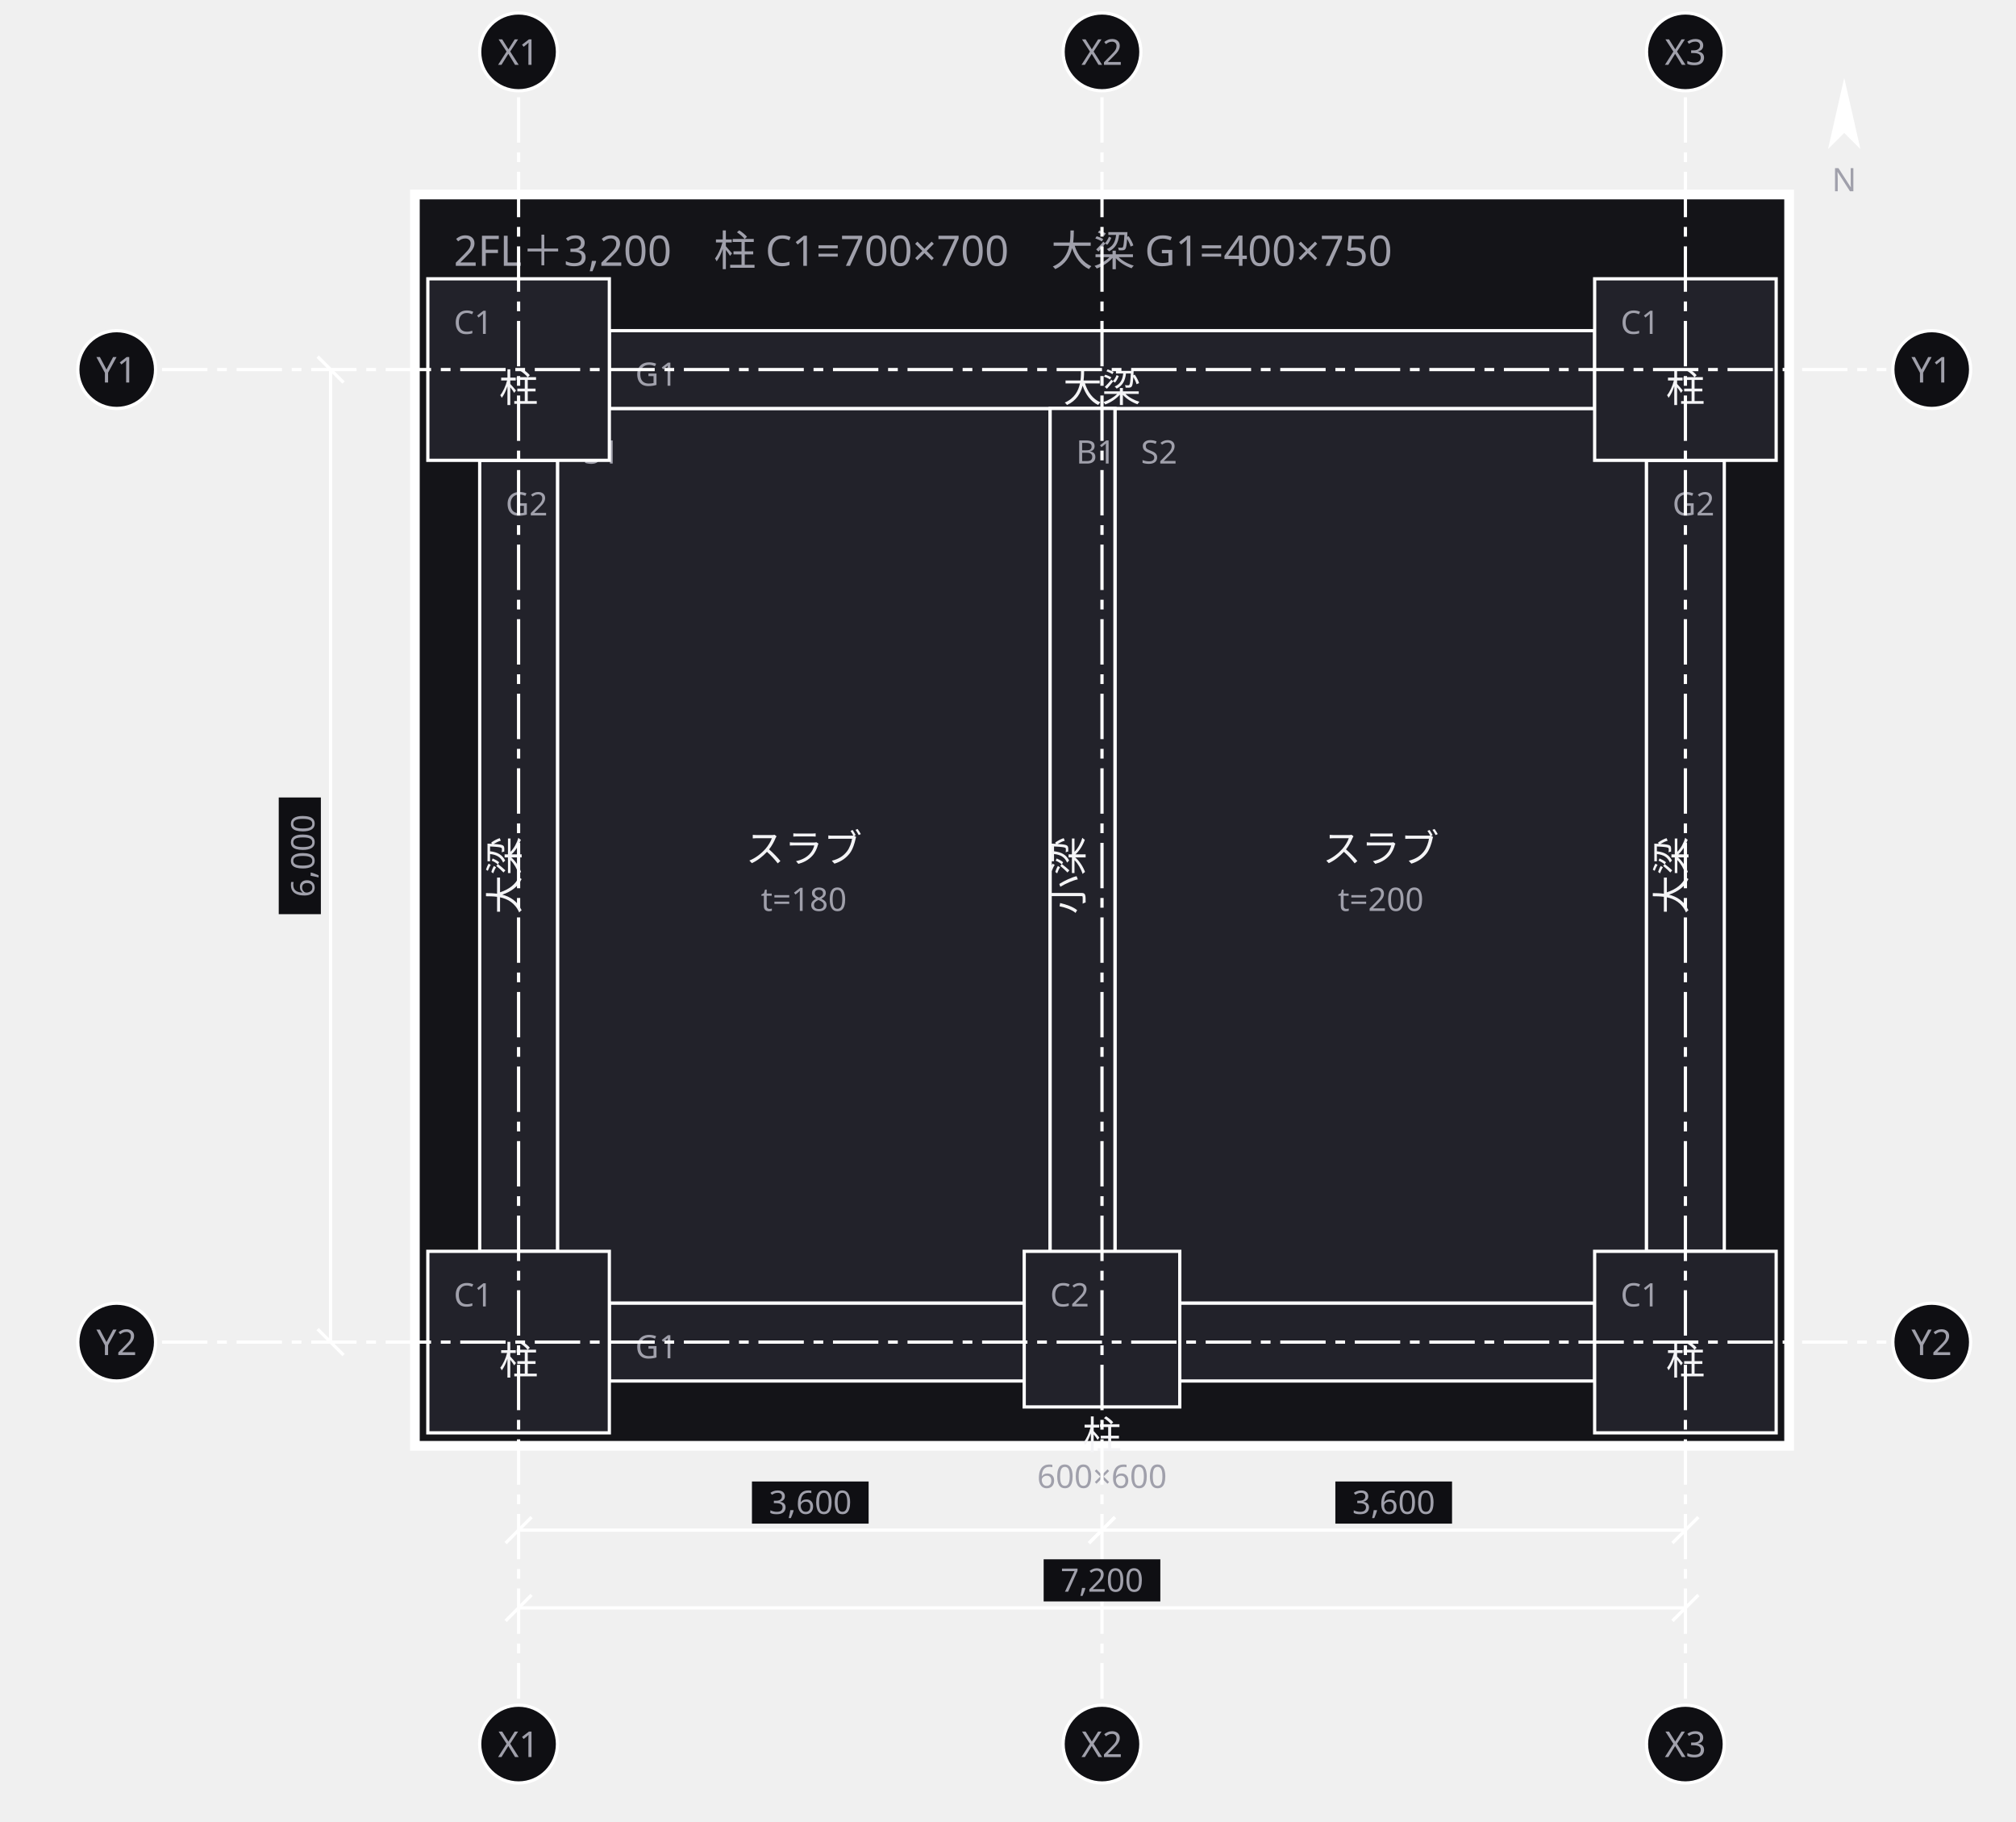
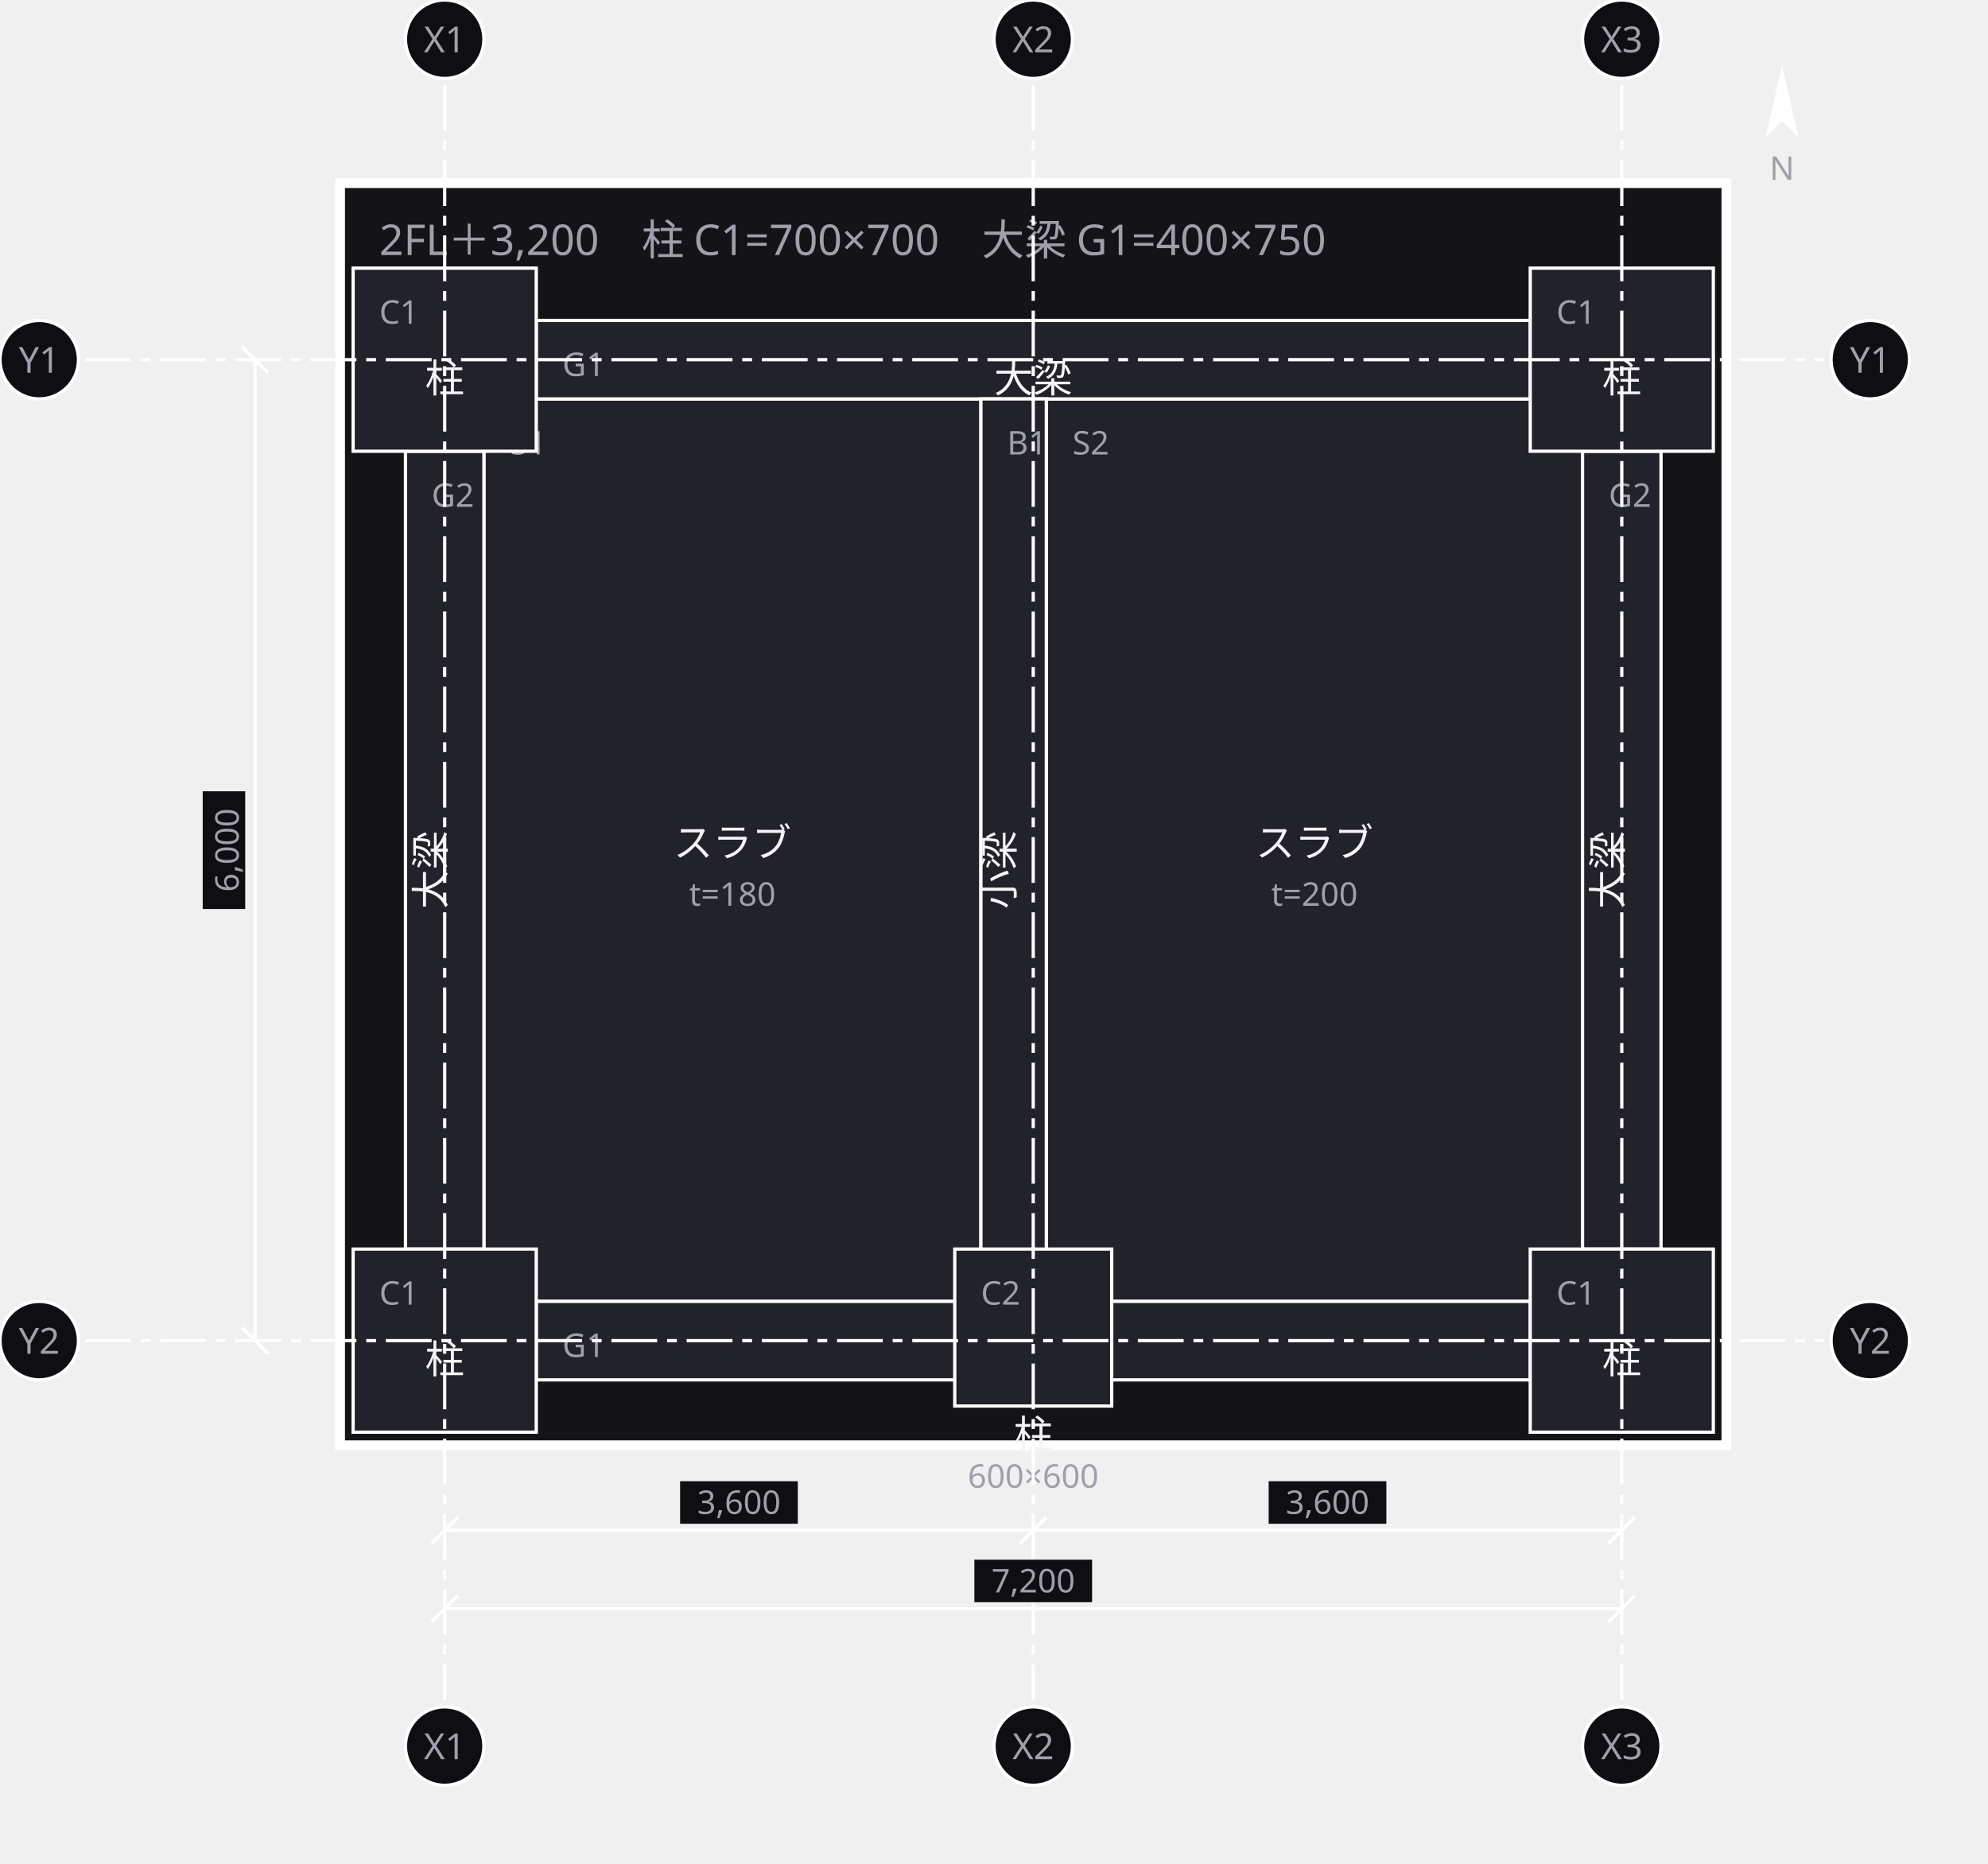
- <svg xmlns="http://www.w3.org/2000/svg" width="622" height="562" viewBox="0 0 622 562">
+ <svg xmlns="http://www.w3.org/2000/svg" width="608" height="570" viewBox="0 0 608 570">
  <defs>
    <marker id="arrow" viewBox="0 0 10 10" refX="9" refY="5" markerWidth="6" markerHeight="6" orient="auto">
      <path d="M 0 0 L 10 5 L 0 10 z" fill="#a0a0ab" />
    </marker>
  </defs>
  <g data-group="f2">
-     <rect x="128" y="60" width="424" height="386" fill="#141418" stroke="#ffffff" stroke-width="3" />
-     <text x="140" y="82" font-family="sans-serif" font-size="13" fill="#a0a0ab">2FL＋3,200　柱 C1=700×700　大梁 G1=400×750</text>
+     <rect x="104" y="56" width="424" height="386" fill="#141418" stroke="#ffffff" stroke-width="3" />
+     <text x="116" y="78" font-family="sans-serif" font-size="13" fill="#a0a0ab">2FL＋3,200　柱 C1=700×700　大梁 G1=400×750</text>
  </g>
  <g data-node="s2" data-pinned="false" data-shape="rect">
-     <rect x="344" y="126" width="164" height="276" fill="#22222a" stroke="#ffffff" stroke-width="1" />
-     <text x="352" y="143" font-family="sans-serif" font-size="10" fill="#a0a0ab">S2</text>
-     <text x="426" y="266" text-anchor="middle" font-family="sans-serif" font-size="12" fill="#f4f4f6">スラブ</text>
-     <text x="426" y="281" text-anchor="middle" font-family="sans-serif" font-size="10" fill="#a0a0ab">t=200</text>
+     <rect x="320" y="122" width="164" height="276" fill="#22222a" stroke="#ffffff" stroke-width="1" />
+     <text x="328" y="139" font-family="sans-serif" font-size="10" fill="#a0a0ab">S2</text>
+     <text x="402" y="262" text-anchor="middle" font-family="sans-serif" font-size="12" fill="#f4f4f6">スラブ</text>
+     <text x="402" y="277" text-anchor="middle" font-family="sans-serif" font-size="10" fill="#a0a0ab">t=200</text>
  </g>
  <g data-node="s1" data-pinned="false" data-shape="rect">
-     <rect x="172" y="126" width="152" height="276" fill="#22222a" stroke="#ffffff" stroke-width="1" />
-     <text x="180" y="143" font-family="sans-serif" font-size="10" fill="#a0a0ab">S1</text>
-     <text x="248" y="266" text-anchor="middle" font-family="sans-serif" font-size="12" fill="#f4f4f6">スラブ</text>
-     <text x="248" y="281" text-anchor="middle" font-family="sans-serif" font-size="10" fill="#a0a0ab">t=180</text>
+     <rect x="148" y="122" width="152" height="276" fill="#22222a" stroke="#ffffff" stroke-width="1" />
+     <text x="156" y="139" font-family="sans-serif" font-size="10" fill="#a0a0ab">S1</text>
+     <text x="224" y="262" text-anchor="middle" font-family="sans-serif" font-size="12" fill="#f4f4f6">スラブ</text>
+     <text x="224" y="277" text-anchor="middle" font-family="sans-serif" font-size="10" fill="#a0a0ab">t=180</text>
  </g>
  <g data-node="g1n" data-pinned="false" data-shape="rect">
-     <rect x="188" y="102" width="304" height="24" fill="#22222a" stroke="#ffffff" stroke-width="1" />
-     <text x="196" y="119" font-family="sans-serif" font-size="10" fill="#a0a0ab">G1</text>
-     <text x="340" y="124" text-anchor="middle" font-family="sans-serif" font-size="12" fill="#f4f4f6">大梁</text>
+     <rect x="164" y="98" width="304" height="24" fill="#22222a" stroke="#ffffff" stroke-width="1" />
+     <text x="172" y="115" font-family="sans-serif" font-size="10" fill="#a0a0ab">G1</text>
+     <text x="316" y="120" text-anchor="middle" font-family="sans-serif" font-size="12" fill="#f4f4f6">大梁</text>
  </g>
  <g data-node="g1s" data-pinned="false" data-shape="rect">
-     <rect x="188" y="402" width="304" height="24" fill="#22222a" stroke="#ffffff" stroke-width="1" />
-     <text x="196" y="419" font-family="sans-serif" font-size="10" fill="#a0a0ab">G1</text>
-     <text x="340" y="424" text-anchor="middle" font-family="sans-serif" font-size="12" fill="#f4f4f6">大梁</text>
+     <rect x="164" y="398" width="304" height="24" fill="#22222a" stroke="#ffffff" stroke-width="1" />
+     <text x="172" y="415" font-family="sans-serif" font-size="10" fill="#a0a0ab">G1</text>
+     <text x="316" y="420" text-anchor="middle" font-family="sans-serif" font-size="12" fill="#f4f4f6">大梁</text>
  </g>
  <g data-node="g2w" data-pinned="false" data-shape="rect">
-     <rect x="148" y="142" width="24" height="244" fill="#22222a" stroke="#ffffff" stroke-width="1" />
-     <text x="156" y="159" font-family="sans-serif" font-size="10" fill="#a0a0ab">G2</text>
-     <text x="160" y="270" text-anchor="middle" font-family="sans-serif" font-size="12" fill="#f4f4f6" transform="rotate(-90 160 270)">大梁</text>
+     <rect x="124" y="138" width="24" height="244" fill="#22222a" stroke="#ffffff" stroke-width="1" />
+     <text x="132" y="155" font-family="sans-serif" font-size="10" fill="#a0a0ab">G2</text>
+     <text x="136" y="266" text-anchor="middle" font-family="sans-serif" font-size="12" fill="#f4f4f6" transform="rotate(-90 136 266)">大梁</text>
  </g>
  <g data-node="g2e" data-pinned="false" data-shape="rect">
-     <rect x="508" y="142" width="24" height="244" fill="#22222a" stroke="#ffffff" stroke-width="1" />
-     <text x="516" y="159" font-family="sans-serif" font-size="10" fill="#a0a0ab">G2</text>
-     <text x="520" y="270" text-anchor="middle" font-family="sans-serif" font-size="12" fill="#f4f4f6" transform="rotate(-90 520 270)">大梁</text>
+     <rect x="484" y="138" width="24" height="244" fill="#22222a" stroke="#ffffff" stroke-width="1" />
+     <text x="492" y="155" font-family="sans-serif" font-size="10" fill="#a0a0ab">G2</text>
+     <text x="496" y="266" text-anchor="middle" font-family="sans-serif" font-size="12" fill="#f4f4f6" transform="rotate(-90 496 266)">大梁</text>
  </g>
  <g data-node="b1" data-pinned="false" data-shape="rect">
-     <rect x="324" y="126" width="20" height="276" fill="#22222a" stroke="#ffffff" stroke-width="1" />
-     <text x="332" y="143" font-family="sans-serif" font-size="10" fill="#a0a0ab">B1</text>
-     <text x="334" y="270" text-anchor="middle" font-family="sans-serif" font-size="12" fill="#f4f4f6" transform="rotate(-90 334 270)">小梁</text>
+     <rect x="300" y="122" width="20" height="276" fill="#22222a" stroke="#ffffff" stroke-width="1" />
+     <text x="308" y="139" font-family="sans-serif" font-size="10" fill="#a0a0ab">B1</text>
+     <text x="310" y="266" text-anchor="middle" font-family="sans-serif" font-size="12" fill="#f4f4f6" transform="rotate(-90 310 266)">小梁</text>
  </g>
  <g data-node="c1a" data-pinned="false" data-shape="rect">
-     <rect x="132" y="86" width="56" height="56" fill="#22222a" stroke="#ffffff" stroke-width="1" />
-     <text x="140" y="103" font-family="sans-serif" font-size="10" fill="#a0a0ab">C1</text>
-     <text x="160" y="124" text-anchor="middle" font-family="sans-serif" font-size="12" fill="#f4f4f6">柱</text>
+     <rect x="108" y="82" width="56" height="56" fill="#22222a" stroke="#ffffff" stroke-width="1" />
+     <text x="116" y="99" font-family="sans-serif" font-size="10" fill="#a0a0ab">C1</text>
+     <text x="136" y="120" text-anchor="middle" font-family="sans-serif" font-size="12" fill="#f4f4f6">柱</text>
  </g>
  <g data-node="c1b" data-pinned="false" data-shape="rect">
-     <rect x="492" y="86" width="56" height="56" fill="#22222a" stroke="#ffffff" stroke-width="1" />
-     <text x="500" y="103" font-family="sans-serif" font-size="10" fill="#a0a0ab">C1</text>
-     <text x="520" y="124" text-anchor="middle" font-family="sans-serif" font-size="12" fill="#f4f4f6">柱</text>
+     <rect x="468" y="82" width="56" height="56" fill="#22222a" stroke="#ffffff" stroke-width="1" />
+     <text x="476" y="99" font-family="sans-serif" font-size="10" fill="#a0a0ab">C1</text>
+     <text x="496" y="120" text-anchor="middle" font-family="sans-serif" font-size="12" fill="#f4f4f6">柱</text>
  </g>
  <g data-node="c1c" data-pinned="false" data-shape="rect">
-     <rect x="132" y="386" width="56" height="56" fill="#22222a" stroke="#ffffff" stroke-width="1" />
-     <text x="140" y="403" font-family="sans-serif" font-size="10" fill="#a0a0ab">C1</text>
-     <text x="160" y="424" text-anchor="middle" font-family="sans-serif" font-size="12" fill="#f4f4f6">柱</text>
+     <rect x="108" y="382" width="56" height="56" fill="#22222a" stroke="#ffffff" stroke-width="1" />
+     <text x="116" y="399" font-family="sans-serif" font-size="10" fill="#a0a0ab">C1</text>
+     <text x="136" y="420" text-anchor="middle" font-family="sans-serif" font-size="12" fill="#f4f4f6">柱</text>
  </g>
  <g data-node="c1d" data-pinned="false" data-shape="rect">
-     <rect x="492" y="386" width="56" height="56" fill="#22222a" stroke="#ffffff" stroke-width="1" />
-     <text x="500" y="403" font-family="sans-serif" font-size="10" fill="#a0a0ab">C1</text>
-     <text x="520" y="424" text-anchor="middle" font-family="sans-serif" font-size="12" fill="#f4f4f6">柱</text>
+     <rect x="468" y="382" width="56" height="56" fill="#22222a" stroke="#ffffff" stroke-width="1" />
+     <text x="476" y="399" font-family="sans-serif" font-size="10" fill="#a0a0ab">C1</text>
+     <text x="496" y="420" text-anchor="middle" font-family="sans-serif" font-size="12" fill="#f4f4f6">柱</text>
  </g>
  <g data-node="c2" data-pinned="false" data-shape="rect">
-     <rect x="316" y="386" width="48" height="48" fill="#22222a" stroke="#ffffff" stroke-width="1" />
-     <text x="324" y="403" font-family="sans-serif" font-size="10" fill="#a0a0ab">C2</text>
-     <text x="340" y="447" text-anchor="middle" font-family="sans-serif" font-size="12" fill="#f4f4f6">柱</text>
-     <text x="340" y="459" text-anchor="middle" font-family="sans-serif" font-size="10" fill="#a0a0ab">600×600</text>
+     <rect x="292" y="382" width="48" height="48" fill="#22222a" stroke="#ffffff" stroke-width="1" />
+     <text x="300" y="399" font-family="sans-serif" font-size="10" fill="#a0a0ab">C2</text>
+     <text x="316" y="443" text-anchor="middle" font-family="sans-serif" font-size="12" fill="#f4f4f6">柱</text>
+     <text x="316" y="455" text-anchor="middle" font-family="sans-serif" font-size="10" fill="#a0a0ab">600×600</text>
  </g>
  <g data-grid="true">
-     <line x1="160" y1="30" x2="160" y2="524" stroke="#ffffff" stroke-width="1" stroke-dasharray="14 3 3 3" />
-     <circle cx="160" cy="16" r="12" fill="#0f0f13" stroke="#ffffff" />
-     <text x="160" y="20" text-anchor="middle" font-family="sans-serif" font-size="11" fill="#a0a0ab">X1</text>
-     <circle cx="160" cy="538" r="12" fill="#0f0f13" stroke="#ffffff" />
-     <text x="160" y="542" text-anchor="middle" font-family="sans-serif" font-size="11" fill="#a0a0ab">X1</text>
-     <line x1="340" y1="30" x2="340" y2="524" stroke="#ffffff" stroke-width="1" stroke-dasharray="14 3 3 3" />
-     <circle cx="340" cy="16" r="12" fill="#0f0f13" stroke="#ffffff" />
-     <text x="340" y="20" text-anchor="middle" font-family="sans-serif" font-size="11" fill="#a0a0ab">X2</text>
-     <circle cx="340" cy="538" r="12" fill="#0f0f13" stroke="#ffffff" />
-     <text x="340" y="542" text-anchor="middle" font-family="sans-serif" font-size="11" fill="#a0a0ab">X2</text>
-     <line x1="520" y1="30" x2="520" y2="524" stroke="#ffffff" stroke-width="1" stroke-dasharray="14 3 3 3" />
-     <circle cx="520" cy="16" r="12" fill="#0f0f13" stroke="#ffffff" />
-     <text x="520" y="20" text-anchor="middle" font-family="sans-serif" font-size="11" fill="#a0a0ab">X3</text>
-     <circle cx="520" cy="538" r="12" fill="#0f0f13" stroke="#ffffff" />
-     <text x="520" y="542" text-anchor="middle" font-family="sans-serif" font-size="11" fill="#a0a0ab">X3</text>
-     <line x1="50" y1="114" x2="582" y2="114" stroke="#ffffff" stroke-width="1" stroke-dasharray="14 3 3 3" />
-     <circle cx="36" cy="114" r="12" fill="#0f0f13" stroke="#ffffff" />
-     <text x="36" y="118" text-anchor="middle" font-family="sans-serif" font-size="11" fill="#a0a0ab">Y1</text>
-     <circle cx="596" cy="114" r="12" fill="#0f0f13" stroke="#ffffff" />
-     <text x="596" y="118" text-anchor="middle" font-family="sans-serif" font-size="11" fill="#a0a0ab">Y1</text>
-     <line x1="50" y1="414" x2="582" y2="414" stroke="#ffffff" stroke-width="1" stroke-dasharray="14 3 3 3" />
-     <circle cx="36" cy="414" r="12" fill="#0f0f13" stroke="#ffffff" />
-     <text x="36" y="418" text-anchor="middle" font-family="sans-serif" font-size="11" fill="#a0a0ab">Y2</text>
-     <circle cx="596" cy="414" r="12" fill="#0f0f13" stroke="#ffffff" />
-     <text x="596" y="418" text-anchor="middle" font-family="sans-serif" font-size="11" fill="#a0a0ab">Y2</text>
+     <line x1="136" y1="26" x2="136" y2="520" stroke="#ffffff" stroke-width="1" stroke-dasharray="14 3 3 3" />
+     <circle cx="136" cy="12" r="12" fill="#0f0f13" stroke="#ffffff" />
+     <text x="136" y="16" text-anchor="middle" font-family="sans-serif" font-size="11" fill="#a0a0ab">X1</text>
+     <circle cx="136" cy="534" r="12" fill="#0f0f13" stroke="#ffffff" />
+     <text x="136" y="538" text-anchor="middle" font-family="sans-serif" font-size="11" fill="#a0a0ab">X1</text>
+     <line x1="316" y1="26" x2="316" y2="520" stroke="#ffffff" stroke-width="1" stroke-dasharray="14 3 3 3" />
+     <circle cx="316" cy="12" r="12" fill="#0f0f13" stroke="#ffffff" />
+     <text x="316" y="16" text-anchor="middle" font-family="sans-serif" font-size="11" fill="#a0a0ab">X2</text>
+     <circle cx="316" cy="534" r="12" fill="#0f0f13" stroke="#ffffff" />
+     <text x="316" y="538" text-anchor="middle" font-family="sans-serif" font-size="11" fill="#a0a0ab">X2</text>
+     <line x1="496" y1="26" x2="496" y2="520" stroke="#ffffff" stroke-width="1" stroke-dasharray="14 3 3 3" />
+     <circle cx="496" cy="12" r="12" fill="#0f0f13" stroke="#ffffff" />
+     <text x="496" y="16" text-anchor="middle" font-family="sans-serif" font-size="11" fill="#a0a0ab">X3</text>
+     <circle cx="496" cy="534" r="12" fill="#0f0f13" stroke="#ffffff" />
+     <text x="496" y="538" text-anchor="middle" font-family="sans-serif" font-size="11" fill="#a0a0ab">X3</text>
+     <line x1="26" y1="110" x2="558" y2="110" stroke="#ffffff" stroke-width="1" stroke-dasharray="14 3 3 3" />
+     <circle cx="12" cy="110" r="12" fill="#0f0f13" stroke="#ffffff" />
+     <text x="12" y="114" text-anchor="middle" font-family="sans-serif" font-size="11" fill="#a0a0ab">Y1</text>
+     <circle cx="572" cy="110" r="12" fill="#0f0f13" stroke="#ffffff" />
+     <text x="572" y="114" text-anchor="middle" font-family="sans-serif" font-size="11" fill="#a0a0ab">Y1</text>
+     <line x1="26" y1="410" x2="558" y2="410" stroke="#ffffff" stroke-width="1" stroke-dasharray="14 3 3 3" />
+     <circle cx="12" cy="410" r="12" fill="#0f0f13" stroke="#ffffff" />
+     <text x="12" y="414" text-anchor="middle" font-family="sans-serif" font-size="11" fill="#a0a0ab">Y2</text>
+     <circle cx="572" cy="410" r="12" fill="#0f0f13" stroke="#ffffff" />
+     <text x="572" y="414" text-anchor="middle" font-family="sans-serif" font-size="11" fill="#a0a0ab">Y2</text>
  </g>
  <g data-dimensions="true">
-     <line x1="160" y1="472" x2="340" y2="472" stroke="#ffffff" stroke-width="1" />
-     <line x1="156" y1="476" x2="164" y2="468" stroke="#ffffff" stroke-width="1" />
-     <line x1="336" y1="476" x2="344" y2="468" stroke="#ffffff" stroke-width="1" />
-     <rect x="232" y="457" width="36" height="13" fill="#0f0f13" />
-     <text x="250" y="467" text-anchor="middle" font-family="sans-serif" font-size="10" fill="#a0a0ab">3,600</text>
-     <line x1="340" y1="472" x2="520" y2="472" stroke="#ffffff" stroke-width="1" />
-     <line x1="336" y1="476" x2="344" y2="468" stroke="#ffffff" stroke-width="1" />
-     <line x1="516" y1="476" x2="524" y2="468" stroke="#ffffff" stroke-width="1" />
-     <rect x="412" y="457" width="36" height="13" fill="#0f0f13" />
-     <text x="430" y="467" text-anchor="middle" font-family="sans-serif" font-size="10" fill="#a0a0ab">3,600</text>
-     <line x1="160" y1="496" x2="520" y2="496" stroke="#ffffff" stroke-width="1" />
-     <line x1="156" y1="500" x2="164" y2="492" stroke="#ffffff" stroke-width="1" />
-     <line x1="516" y1="500" x2="524" y2="492" stroke="#ffffff" stroke-width="1" />
-     <rect x="322" y="481" width="36" height="13" fill="#0f0f13" />
-     <text x="340" y="491" text-anchor="middle" font-family="sans-serif" font-size="10" fill="#a0a0ab">7,200</text>
-     <line x1="102" y1="114" x2="102" y2="414" stroke="#ffffff" stroke-width="1" />
-     <line x1="98" y1="110" x2="106" y2="118" stroke="#ffffff" stroke-width="1" />
-     <line x1="98" y1="410" x2="106" y2="418" stroke="#ffffff" stroke-width="1" />
-     <rect x="86" y="246" width="13" height="36" fill="#0f0f13" />
-     <text x="97" y="264" text-anchor="middle" font-family="sans-serif" font-size="10" fill="#a0a0ab" transform="rotate(-90 97 264)">6,000</text>
-     <g transform="rotate(0 569 37)">
-       <path d="M 569 24 L 574 46 L 569 41 L 564 46 Z" fill="#ffffff" />
+     <line x1="136" y1="468" x2="316" y2="468" stroke="#ffffff" stroke-width="1" />
+     <line x1="132" y1="472" x2="140" y2="464" stroke="#ffffff" stroke-width="1" />
+     <line x1="312" y1="472" x2="320" y2="464" stroke="#ffffff" stroke-width="1" />
+     <rect x="208" y="453" width="36" height="13" fill="#0f0f13" />
+     <text x="226" y="463" text-anchor="middle" font-family="sans-serif" font-size="10" fill="#a0a0ab">3,600</text>
+     <line x1="316" y1="468" x2="496" y2="468" stroke="#ffffff" stroke-width="1" />
+     <line x1="312" y1="472" x2="320" y2="464" stroke="#ffffff" stroke-width="1" />
+     <line x1="492" y1="472" x2="500" y2="464" stroke="#ffffff" stroke-width="1" />
+     <rect x="388" y="453" width="36" height="13" fill="#0f0f13" />
+     <text x="406" y="463" text-anchor="middle" font-family="sans-serif" font-size="10" fill="#a0a0ab">3,600</text>
+     <line x1="136" y1="492" x2="496" y2="492" stroke="#ffffff" stroke-width="1" />
+     <line x1="132" y1="496" x2="140" y2="488" stroke="#ffffff" stroke-width="1" />
+     <line x1="492" y1="496" x2="500" y2="488" stroke="#ffffff" stroke-width="1" />
+     <rect x="298" y="477" width="36" height="13" fill="#0f0f13" />
+     <text x="316" y="487" text-anchor="middle" font-family="sans-serif" font-size="10" fill="#a0a0ab">7,200</text>
+     <line x1="78" y1="110" x2="78" y2="410" stroke="#ffffff" stroke-width="1" />
+     <line x1="74" y1="106" x2="82" y2="114" stroke="#ffffff" stroke-width="1" />
+     <line x1="74" y1="406" x2="82" y2="414" stroke="#ffffff" stroke-width="1" />
+     <rect x="62" y="242" width="13" height="36" fill="#0f0f13" />
+     <text x="73" y="260" text-anchor="middle" font-family="sans-serif" font-size="10" fill="#a0a0ab" transform="rotate(-90 73 260)">6,000</text>
+     <g transform="rotate(0 545 33)">
+       <path d="M 545 20 L 550 42 L 545 37 L 540 42 Z" fill="#ffffff" />
    </g>
-     <text x="569" y="59" text-anchor="middle" font-family="sans-serif" font-size="10" fill="#a0a0ab">N</text>
+     <text x="545" y="55" text-anchor="middle" font-family="sans-serif" font-size="10" fill="#a0a0ab">N</text>
  </g>
</svg>
